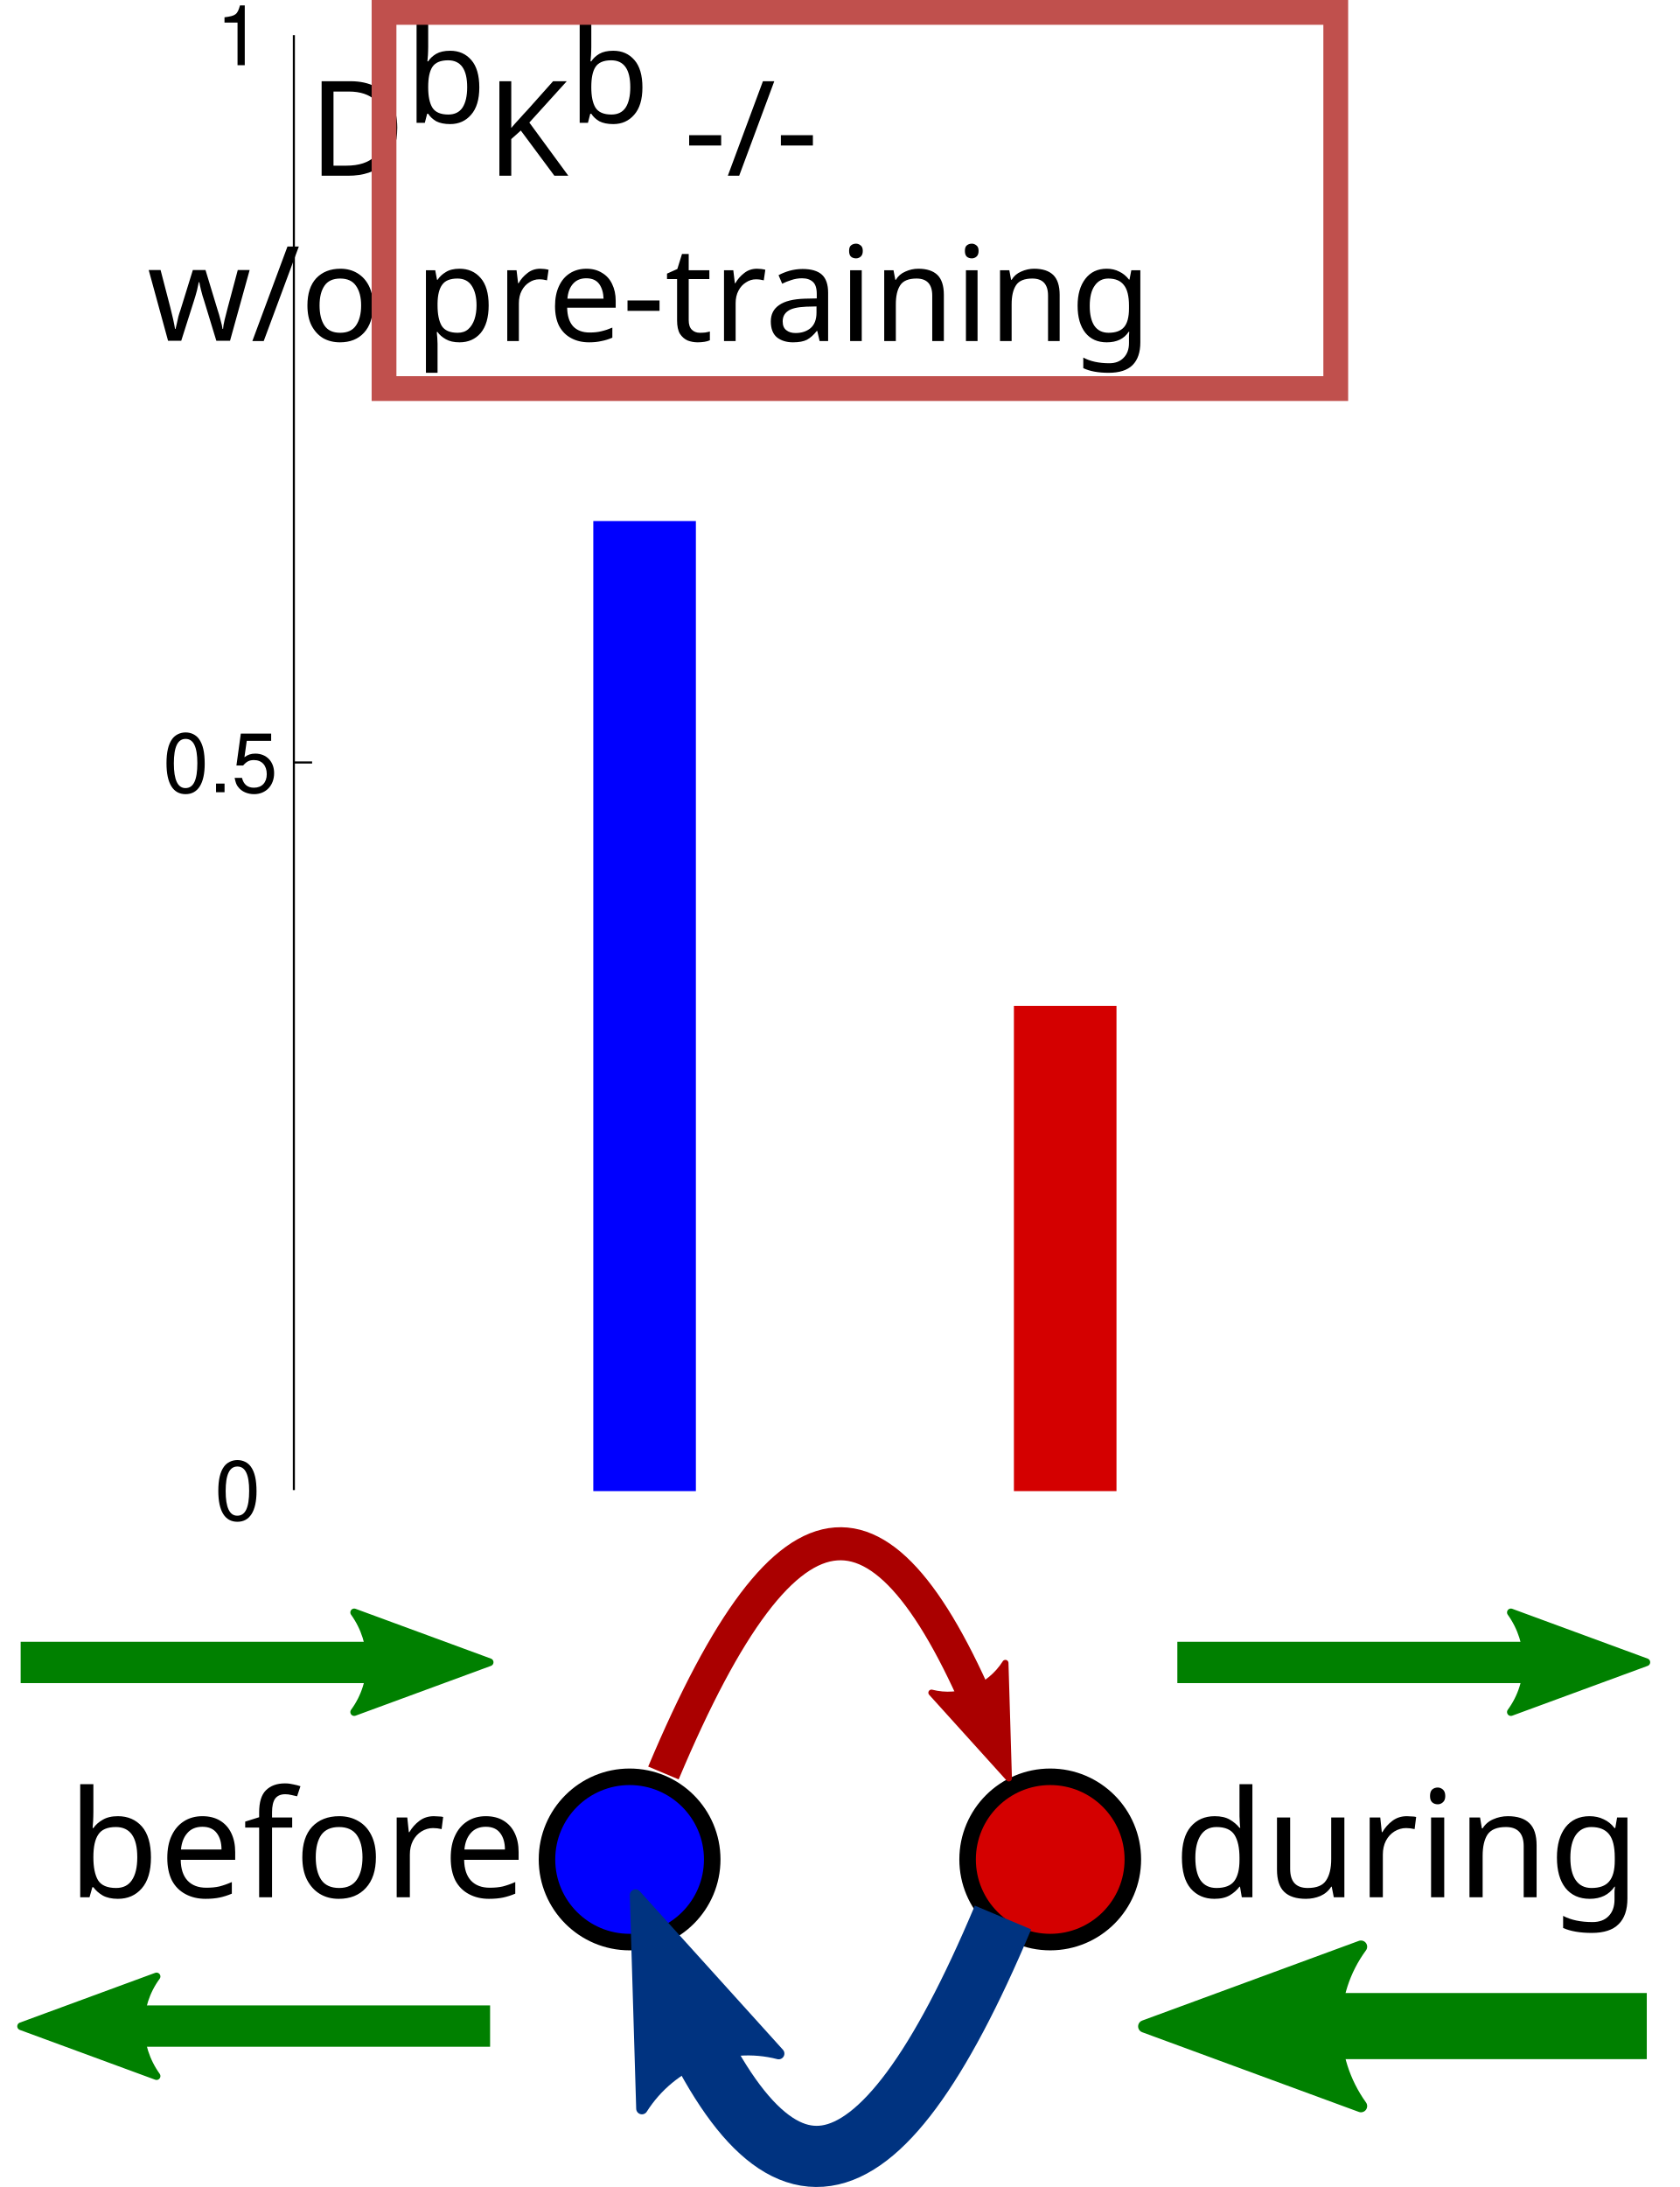
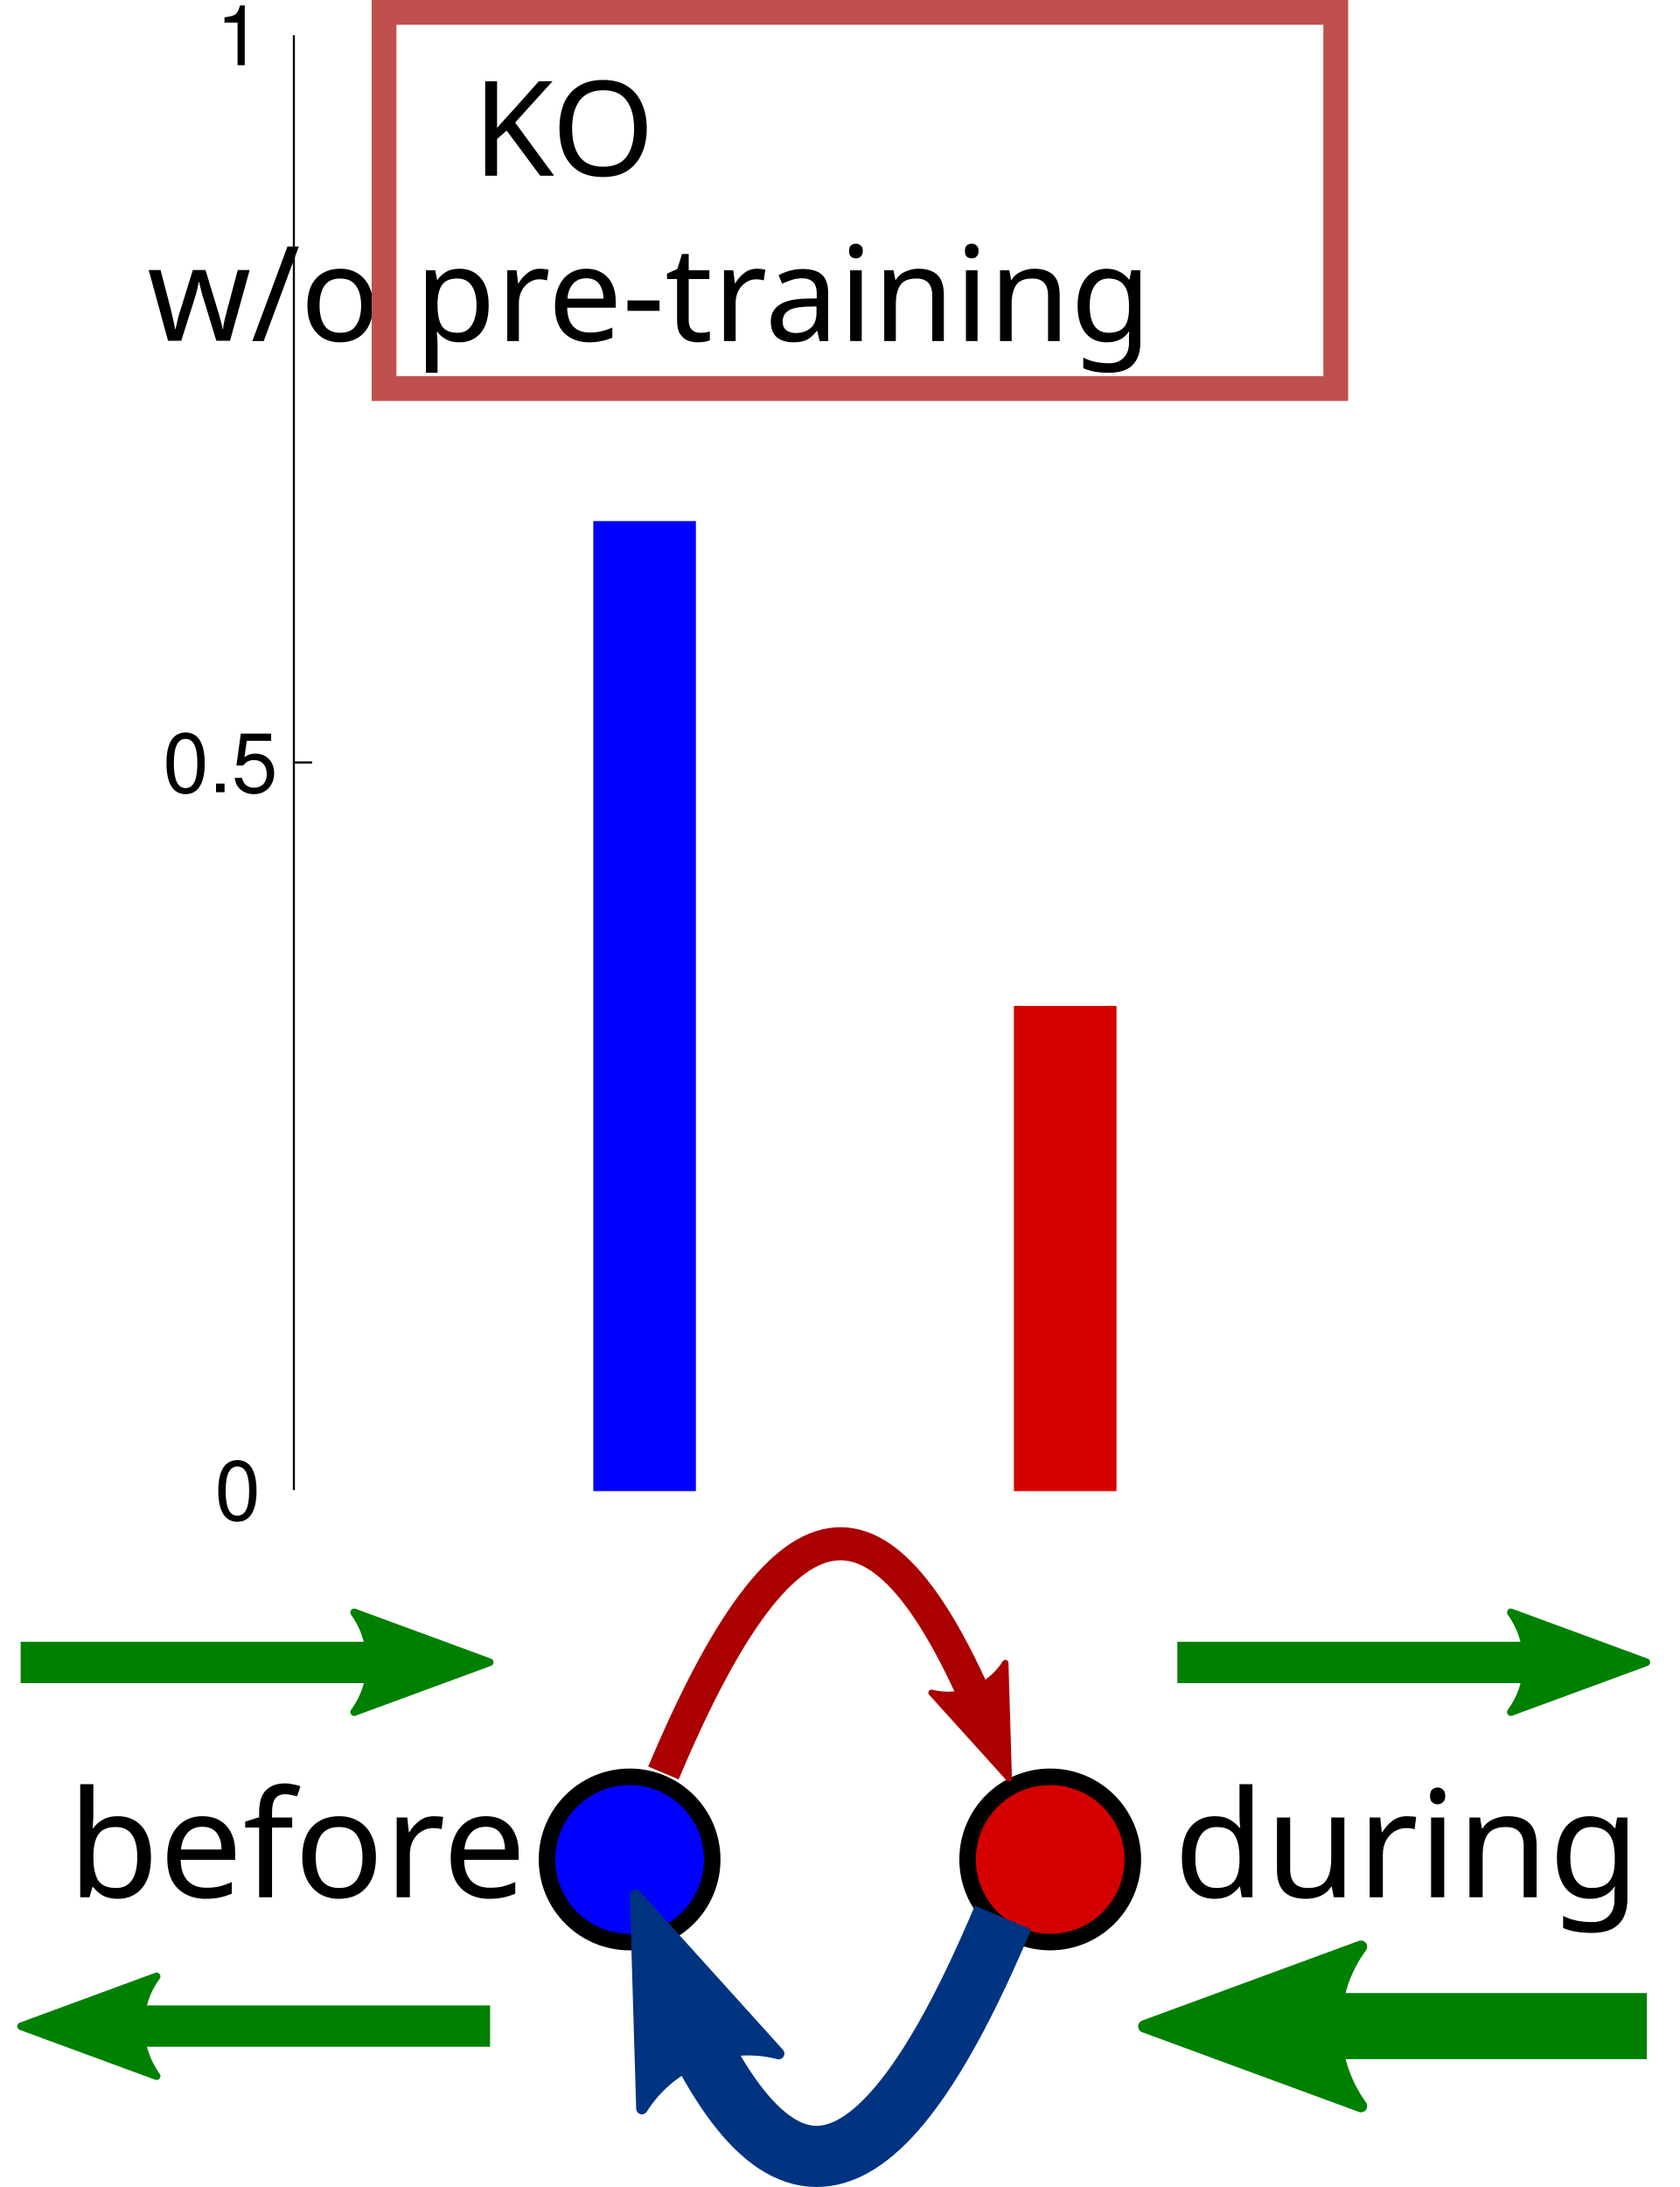
<svg xmlns="http://www.w3.org/2000/svg" width="101.659" height="132.313" id="svg2" version="1.1">
  <defs id="defs4">
    <marker orient="auto" refY="0" refX="0" id="Arrow2Send" style="overflow:visible">
      <path id="path4544" style="font-size:12px;fill-rule:evenodd;stroke-width:0.625;stroke-linejoin:round" d="M 8.719,4.034 -2.207,0.016 8.719,-4.002 c -1.745,2.372 -1.735,5.617 -6e-7,8.035 z" transform="matrix(-0.3,0,0,-0.3,0.69,0)" />
    </marker>
    <marker orient="auto" refY="0" refX="0" id="Arrow2Sstart" style="overflow:visible">
      <path id="path4541" style="font-size:12px;fill-rule:evenodd;stroke-width:0.625;stroke-linejoin:round" d="M 8.719,4.034 -2.207,0.016 8.719,-4.002 c -1.745,2.372 -1.735,5.617 -6e-7,8.035 z" transform="matrix(0.3,0,0,0.3,-0.69,0)" />
    </marker>
    <marker orient="auto" refY="0" refX="0" id="Arrow2Send-4" style="overflow:visible">
      <path id="path4544-5" style="font-size:12px;fill-rule:evenodd;stroke-width:0.625;stroke-linejoin:round" d="M 8.719,4.034 -2.207,0.016 8.719,-4.002 c -1.745,2.372 -1.735,5.617 -6e-7,8.035 z" transform="matrix(-0.3,0,0,-0.3,0.69,0)" />
    </marker>
    <marker orient="auto" refY="0" refX="0" id="Arrow2Send-3" style="overflow:visible">
      <path id="path4544-52" style="font-size:12px;fill-rule:evenodd;stroke-width:0.625;stroke-linejoin:round" d="M 8.719,4.034 -2.207,0.016 8.719,-4.002 c -1.745,2.372 -1.735,5.617 -6e-7,8.035 z" transform="matrix(-0.3,0,0,-0.3,0.69,0)" />
    </marker>
    <marker orient="auto" refY="0" refX="0" id="Arrow2Send-9" style="overflow:visible">
      <path id="path4544-4" style="font-size:12px;fill-rule:evenodd;stroke-width:0.625;stroke-linejoin:round" d="M 8.719,4.034 -2.207,0.016 8.719,-4.002 c -1.745,2.372 -1.735,5.617 -6e-7,8.035 z" transform="matrix(-0.3,0,0,-0.3,0.69,0)" />
    </marker>
    <marker orient="auto" refY="0" refX="0" id="Arrow2Send-0" style="overflow:visible">
      <path id="path4544-59" style="font-size:12px;fill-rule:evenodd;stroke-width:0.625;stroke-linejoin:round" d="M 8.719,4.034 -2.207,0.016 8.719,-4.002 c -1.745,2.372 -1.735,5.617 -6e-7,8.035 z" transform="matrix(-0.3,0,0,-0.3,0.69,0)" />
    </marker>
    <marker orient="auto" refY="0" refX="0" id="Arrow2Send-6" style="overflow:visible">
      <path id="path4544-594" style="font-size:12px;fill-rule:evenodd;stroke-width:0.625;stroke-linejoin:round" d="M 8.719,4.034 -2.207,0.016 8.719,-4.002 c -1.745,2.372 -1.735,5.617 -6e-7,8.035 z" transform="matrix(-0.3,0,0,-0.3,0.69,0)" />
    </marker>
    <marker orient="auto" refY="0" refX="0" id="Arrow2Send-43" style="overflow:visible">
      <path id="path4544-54" style="font-size:12px;fill-rule:evenodd;stroke-width:0.625;stroke-linejoin:round" d="M 8.719,4.034 -2.207,0.016 8.719,-4.002 c -1.745,2.372 -1.735,5.617 -6e-7,8.035 z" transform="matrix(-0.3,0,0,-0.3,0.69,0)" />
    </marker>
    <marker orient="auto" refY="0" refX="0" id="Arrow2Send-41" style="overflow:visible">
      <path id="path4544-6" style="font-size:12px;fill-rule:evenodd;stroke-width:0.625;stroke-linejoin:round" d="M 8.719,4.034 -2.207,0.016 8.719,-4.002 c -1.745,2.372 -1.735,5.617 -6e-7,8.035 z" transform="matrix(-0.3,0,0,-0.3,0.69,0)" />
    </marker>
    <marker orient="auto" refY="0" refX="0" id="Arrow2Send-1" style="overflow:visible">
      <path id="path4544-58" style="font-size:12px;fill-rule:evenodd;stroke-width:0.625;stroke-linejoin:round" d="M 8.719,4.034 -2.207,0.016 8.719,-4.002 c -1.745,2.372 -1.735,5.617 -6e-7,8.035 z" transform="matrix(-0.3,0,0,-0.3,0.69,0)" />
    </marker>
    <marker orient="auto" refY="0" refX="0" id="Arrow2Send-01" style="overflow:visible">
      <path id="path4544-40" style="font-size:12px;fill-rule:evenodd;stroke-width:0.625;stroke-linejoin:round" d="M 8.719,4.034 -2.207,0.016 8.719,-4.002 c -1.745,2.372 -1.735,5.617 -6e-7,8.035 z" transform="matrix(-0.3,0,0,-0.3,0.69,0)" />
    </marker>
    <marker orient="auto" refY="0" refX="0" id="Arrow2Send-91" style="overflow:visible">
      <path id="path4544-7" style="font-size:12px;fill-rule:evenodd;stroke-width:0.625;stroke-linejoin:round" d="M 8.719,4.034 -2.207,0.016 8.719,-4.002 c -1.745,2.372 -1.735,5.617 -6e-7,8.035 z" transform="matrix(-0.3,0,0,-0.3,0.69,0)" />
    </marker>
    <marker orient="auto" refY="0" refX="0" id="Arrow2Send-96" style="overflow:visible">
      <path id="path4544-8" style="font-size:12px;fill-rule:evenodd;stroke-width:0.625;stroke-linejoin:round" d="M 8.719,4.034 -2.207,0.016 8.719,-4.002 c -1.745,2.372 -1.735,5.617 -6e-7,8.035 z" transform="matrix(-0.3,0,0,-0.3,0.69,0)" />
    </marker>
    <marker orient="auto" refY="0" refX="0" id="Arrow2Send-30" style="overflow:visible">
      <path id="path4544-2" style="font-size:12px;fill-rule:evenodd;stroke-width:0.625;stroke-linejoin:round" d="M 8.719,4.034 -2.207,0.016 8.719,-4.002 c -1.745,2.372 -1.735,5.617 -6e-7,8.035 z" transform="matrix(-0.3,0,0,-0.3,0.69,0)" />
    </marker>
    <marker orient="auto" refY="0" refX="0" id="Arrow2Send-92" style="overflow:visible">
      <path id="path4544-24" style="font-size:12px;fill-rule:evenodd;stroke-width:0.625;stroke-linejoin:round" d="M 8.719,4.034 -2.207,0.016 8.719,-4.002 c -1.745,2.372 -1.735,5.617 -6e-7,8.035 z" transform="matrix(-0.3,0,0,-0.3,0.69,0)" />
    </marker>
    <marker orient="auto" refY="0" refX="0" id="Arrow2Send-8" style="overflow:visible">
      <path id="path4544-72" style="font-size:12px;fill-rule:evenodd;stroke-width:0.625;stroke-linejoin:round" d="M 8.719,4.034 -2.207,0.016 8.719,-4.002 c -1.745,2.372 -1.735,5.617 -6e-7,8.035 z" transform="matrix(-0.3,0,0,-0.3,0.69,0)" />
    </marker>
    <marker orient="auto" refY="0" refX="0" id="Arrow2Send-34" style="overflow:visible">
      <path id="path4544-3" style="font-size:12px;fill-rule:evenodd;stroke-width:0.625;stroke-linejoin:round" d="M 8.719,4.034 -2.207,0.016 8.719,-4.002 c -1.745,2.372 -1.735,5.617 -6e-7,8.035 z" transform="matrix(-0.3,0,0,-0.3,0.69,0)" />
    </marker>
    <marker orient="auto" refY="0" refX="0" id="Arrow2Send-32" style="overflow:visible">
      <path id="path4544-76" style="font-size:12px;fill-rule:evenodd;stroke-width:0.625;stroke-linejoin:round" d="M 8.719,4.034 -2.207,0.016 8.719,-4.002 c -1.745,2.372 -1.735,5.617 -6e-7,8.035 z" transform="matrix(-0.3,0,0,-0.3,0.69,0)" />
    </marker>
    <marker orient="auto" refY="0" refX="0" id="Arrow2Send-36" style="overflow:visible">
      <path id="path4544-9" style="font-size:12px;fill-rule:evenodd;stroke-width:0.625;stroke-linejoin:round" d="M 8.719,4.034 -2.207,0.016 8.719,-4.002 c -1.745,2.372 -1.735,5.617 -6e-7,8.035 z" transform="matrix(-0.3,0,0,-0.3,0.69,0)" />
    </marker>
    <marker orient="auto" refY="0" refX="0" id="Arrow2Send-33" style="overflow:visible">
      <path id="path4544-0" style="font-size:12px;fill-rule:evenodd;stroke-width:0.625;stroke-linejoin:round" d="M 8.719,4.034 -2.207,0.016 8.719,-4.002 c -1.745,2.372 -1.735,5.617 -6e-7,8.035 z" transform="matrix(-0.3,0,0,-0.3,0.69,0)" />
    </marker>
    <marker orient="auto" refY="0" refX="0" id="Arrow2Sendu" style="overflow:visible">
      <path id="path3966" style="font-size:12px;fill:#800000;fill-rule:evenodd;stroke:#800000;stroke-width:0.625;stroke-linejoin:round" d="M 8.719,4.034 -2.207,0.016 8.719,-4.002 c -1.745,2.372 -1.735,5.617 -6e-7,8.035 z" transform="matrix(-0.3,0,0,-0.3,0.69,0)" />
    </marker>
    <marker orient="auto" refY="0" refX="0" id="Arrow2SenduU" style="overflow:visible">
      <path id="path4080" style="font-size:12px;fill:#0000aa;fill-rule:evenodd;stroke:#0000aa;stroke-width:0.625;stroke-linejoin:round" d="M 8.719,4.034 -2.207,0.016 8.719,-4.002 c -1.745,2.372 -1.735,5.617 -6e-7,8.035 z" transform="matrix(-0.3,0,0,-0.3,0.69,0)" />
    </marker>
    <marker orient="auto" refY="0" refX="0" id="Arrow2SenduU0" style="overflow:visible">
      <path id="path4195" style="font-size:12px;fill:#003380;fill-rule:evenodd;stroke:#003380;stroke-width:0.625;stroke-linejoin:round" d="M 8.719,4.034 -2.207,0.016 8.719,-4.002 c -1.745,2.372 -1.735,5.617 -6e-7,8.035 z" transform="matrix(-0.3,0,0,-0.3,0.69,0)" />
    </marker>
    <marker orient="auto" refY="0" refX="0" id="Arrow2SenduM" style="overflow:visible">
      <path id="path4314" style="font-size:12px;fill:#aa0000;fill-rule:evenodd;stroke:#aa0000;stroke-width:0.625;stroke-linejoin:round" d="M 8.719,4.034 -2.207,0.016 8.719,-4.002 c -1.745,2.372 -1.735,5.617 -6e-7,8.035 z" transform="matrix(-0.3,0,0,-0.3,0.69,0)" />
    </marker>
    <marker orient="auto" refY="0" refX="0" id="Arrow2Send-33Jk" style="overflow:visible">
      <path id="path5285" style="font-size:12px;fill:#008000;fill-rule:evenodd;stroke:#008000;stroke-width:0.625;stroke-linejoin:round" d="M 8.719,4.034 -2.207,0.016 8.719,-4.002 c -1.745,2.372 -1.735,5.617 -6e-7,8.035 z" transform="matrix(-0.3,0,0,-0.3,0.69,0)" />
    </marker>
    <marker orient="auto" refY="0" refX="0" id="Arrow2Send-33V0" style="overflow:visible">
      <path id="path5294" style="font-size:12px;fill:#008000;fill-rule:evenodd;stroke:#008000;stroke-width:0.625;stroke-linejoin:round" d="M 8.719,4.034 -2.207,0.016 8.719,-4.002 c -1.745,2.372 -1.735,5.617 -6e-7,8.035 z" transform="matrix(-0.3,0,0,-0.3,0.69,0)" />
    </marker>
    <marker orient="auto" refY="0" refX="0" id="Arrow2Send-33d2" style="overflow:visible">
      <path id="path5288" style="font-size:12px;fill:#008000;fill-rule:evenodd;stroke:#008000;stroke-width:0.625;stroke-linejoin:round" d="M 8.719,4.034 -2.207,0.016 8.719,-4.002 c -1.745,2.372 -1.735,5.617 -6e-7,8.035 z" transform="matrix(-0.3,0,0,-0.3,0.69,0)" />
    </marker>
    <marker orient="auto" refY="0" refX="0" id="Arrow2Send-337r" style="overflow:visible">
      <path id="path5291" style="font-size:12px;fill:#008000;fill-rule:evenodd;stroke:#008000;stroke-width:0.625;stroke-linejoin:round" d="M 8.719,4.034 -2.207,0.016 8.719,-4.002 c -1.745,2.372 -1.735,5.617 -6e-7,8.035 z" transform="matrix(-0.3,0,0,-0.3,0.69,0)" />
    </marker>
  </defs>
  <g id="layer1" transform="translate(-191.5128,-328.4377)">
    <g transform="matrix(0.5,0,0,-0.5,200.2553,424.8045)" id="g124">
      <text id="text126" transform="matrix(1,0,0,-1,8.5,8.8332)">
        <tspan id="tspan128" y="0" x="0" style="font-size:10px;font-variant:normal;font-weight:normal;writing-mode:lr-tb;fill:#000000;fill-opacity:1;fill-rule:nonzero;stroke:none;font-family:Helvetica;-inkscape-font-specification:Helvetica">0</tspan>
      </text>
    </g>
    <path id="path130" style="fill:none;stroke:#000000;stroke-width:0.125;stroke-linecap:butt;stroke-linejoin:round;stroke-miterlimit:10;stroke-opacity:1;stroke-dasharray:none" d="m 209.297,374.567 1.104,0" />
    <g transform="matrix(0.5,0,0,-0.5,201.2863,468.8254)" id="g134">
      <text id="text136" transform="matrix(1,0,0,-1,0.166797,184.917)">
        <tspan id="tspan138" y="0" x="0 5.56 8.34" style="font-size:10px;font-variant:normal;font-weight:normal;writing-mode:lr-tb;fill:#000000;fill-opacity:1;fill-rule:nonzero;stroke:none;font-family:Helvetica;-inkscape-font-specification:Helvetica">0.5</tspan>
      </text>
    </g>
    <g transform="matrix(0.5,0,0,-0.5,200.3408,512.8407)" id="g144">
      <text id="text146" transform="matrix(1,0,0,-1,8.5,360.917)">
        <tspan id="tspan148" y="0" x="0" style="font-size:10px;font-variant:normal;font-weight:normal;writing-mode:lr-tb;fill:#000000;fill-opacity:1;fill-rule:nonzero;stroke:none;font-family:Helvetica;-inkscape-font-specification:Helvetica">1</tspan>
      </text>
    </g>
    <path id="path156" style="fill:none;stroke:#000000;stroke-width:0.125;stroke-linecap:butt;stroke-linejoin:round;stroke-miterlimit:10;stroke-opacity:1;stroke-dasharray:none" d="m 209.297,418.588 0,-88.021" />
    <path transform="matrix(-1,0,0,1,440.0695,93.57143)" style="fill:#d40000;stroke:#000000;stroke-width:1;stroke-linecap:round;stroke-linejoin:round;stroke-miterlimit:4;stroke-dasharray:none;stroke-dashoffset:0" id="path2994-3-2-9" d="m 190,347.362 c 0,2.761 -2.239,5 -5,5 -2.761,0 -5,-2.239 -5,-5 0,-2.761 2.239,-5 5,-5 2.761,0 5,2.239 5,5 z" />
    <path transform="matrix(-1,0,0,1,414.6149,93.57143)" style="fill:#0000ff;stroke:#000000;stroke-width:1;stroke-linecap:round;stroke-linejoin:round;stroke-miterlimit:4;stroke-dasharray:none;stroke-dashoffset:0" id="path2994-5" d="m 190,347.362 c 0,2.761 -2.239,5 -5,5 -2.761,0 -5,-2.239 -5,-5 0,-2.761 2.239,-5 5,-5 2.761,0 5,2.239 5,5 z" />
    <path style="fill:none;stroke:#003380;stroke-width:3.7;stroke-linecap:butt;stroke-linejoin:miter;stroke-miterlimit:4;stroke-opacity:1;stroke-dasharray:none;stroke-dashoffset:0;marker-end:url(#Arrow2SenduU0)" d="m 252.212,444.446 c -7.696,18.279 -14.013,19.051 -20.356,3.28" id="path5894-5-1-9" />
    <path style="fill:none;stroke:#aa0000;stroke-width:2;stroke-linecap:butt;stroke-linejoin:miter;stroke-miterlimit:4;stroke-opacity:1;stroke-dasharray:none;marker-end:url(#Arrow2SenduM)" d="m 231.662,435.703 c 7.696,-18.279 13.542,-17.952 19.885,-2.18" id="path5894-5-8" />
    <text xml:space="preserve" style="font-size:16px;font-style:normal;font-weight:normal;line-height:125%;letter-spacing:0px;word-spacing:0px;fill:#000000;fill-opacity:1;stroke:none;font-family:Sans" x="182.416" y="386.919" id="text3119">
      <tspan id="tspan3121" x="182.416" y="386.919" />
    </text>
    <path d="m 227.418,418.65 6.208,0 0,-58.688 -6.208,0 0,58.688 z" style="fill:#0000ff;fill-opacity:1;fill-rule:evenodd;stroke:none" id="path174" />
    <path d="m 252.872,418.65 6.208,0 0,-29.354 -6.208,0 0,29.354 z" style="fill:#d40000;fill-opacity:1;fill-rule:evenodd;stroke:none" id="path178" />
    <text xml:space="preserve" style="font-size:20px;font-style:normal;font-weight:normal;text-align:center;line-height:125%;letter-spacing:0px;word-spacing:0px;text-anchor:middle;fill:#000000;fill-opacity:1;stroke:none;font-family:Sans" x="243.814" y="339.07" id="text2993-8">
-       <tspan id="tspan2995-2" x="243.814" y="339.07" style="font-size:8px;font-weight:normal;-inkscape-font-specification:Sans">D<tspan id="tspan3069" style="font-size:8px;font-weight:normal;baseline-shift:super;-inkscape-font-specification:Sans">b</tspan>K<tspan id="tspan3071" style="font-size:8px;font-weight:normal;baseline-shift:super;-inkscape-font-specification:Sans">b</tspan> -/-</tspan>
+       <tspan id="tspan2995-2" x="243.814" y="339.07" style="font-size:8px;font-weight:normal;-inkscape-font-specification:Sans">KO</tspan>
      <tspan x="243.814" y="349.07" id="tspan2997-4" style="font-size:8px;font-weight:normal;-inkscape-font-specification:Sans">w/o pre-training</tspan>
    </text>
    <rect style="fill:none;stroke:#c0504d;stroke-width:1.5;stroke-miterlimit:4;stroke-opacity:1;stroke-dasharray:none" id="rect3057" width="57.596" height="22.759" x="13.176" y="0.399" transform="translate(201.5773,328.7884)" />
    <text xml:space="preserve" style="font-size:14px;font-style:normal;font-weight:normal;line-height:125%;letter-spacing:0px;word-spacing:0px;fill:#000000;fill-opacity:1;stroke:none;font-family:Sans" x="195.601" y="443.221" id="text3057">
      <tspan id="tspan3059" x="195.601" y="443.221" style="font-size:9px">before</tspan>
    </text>
    <text xml:space="preserve" style="font-size:14px;font-style:normal;font-weight:normal;line-height:125%;letter-spacing:0px;word-spacing:0px;fill:#000000;fill-opacity:1;stroke:none;font-family:Sans" x="262.539" y="443.221" id="text3057-1">
      <tspan id="tspan3059-7" x="262.539" y="443.221" style="font-size:9px">during</tspan>
    </text>
    <path style="fill:#ff9955;stroke:#008000;stroke-width:2.5;stroke-linecap:butt;stroke-linejoin:miter;stroke-miterlimit:4;stroke-opacity:1;stroke-dasharray:none;marker-end:url(#Arrow2Send-337r)" d="m 192.763,429.015 25,0" id="path3082" />
    <path style="fill:#ff9955;stroke:#008000;stroke-width:2.5;stroke-linecap:butt;stroke-linejoin:miter;stroke-miterlimit:4;stroke-opacity:1;stroke-dasharray:none;marker-end:url(#Arrow2Send-33d2)" d="m 221.172,451.015 -25,0" id="path3082-9" />
    <path style="fill:#ff9955;stroke:#008000;stroke-width:2.5;stroke-linecap:butt;stroke-linejoin:miter;stroke-miterlimit:4;stroke-opacity:1;stroke-dasharray:none;marker-end:url(#Arrow2Send-33V0)" d="m 262.763,429.015 25,0" id="path3082-2" />
    <path style="fill:#ff9955;stroke:#008000;stroke-width:4;stroke-linecap:butt;stroke-linejoin:miter;stroke-miterlimit:4;stroke-opacity:1;stroke-dasharray:none;marker-end:url(#Arrow2Send-33Jk)" d="m 291.172,451.015 -25,0" id="path3082-9-4" />
  </g>
</svg>
